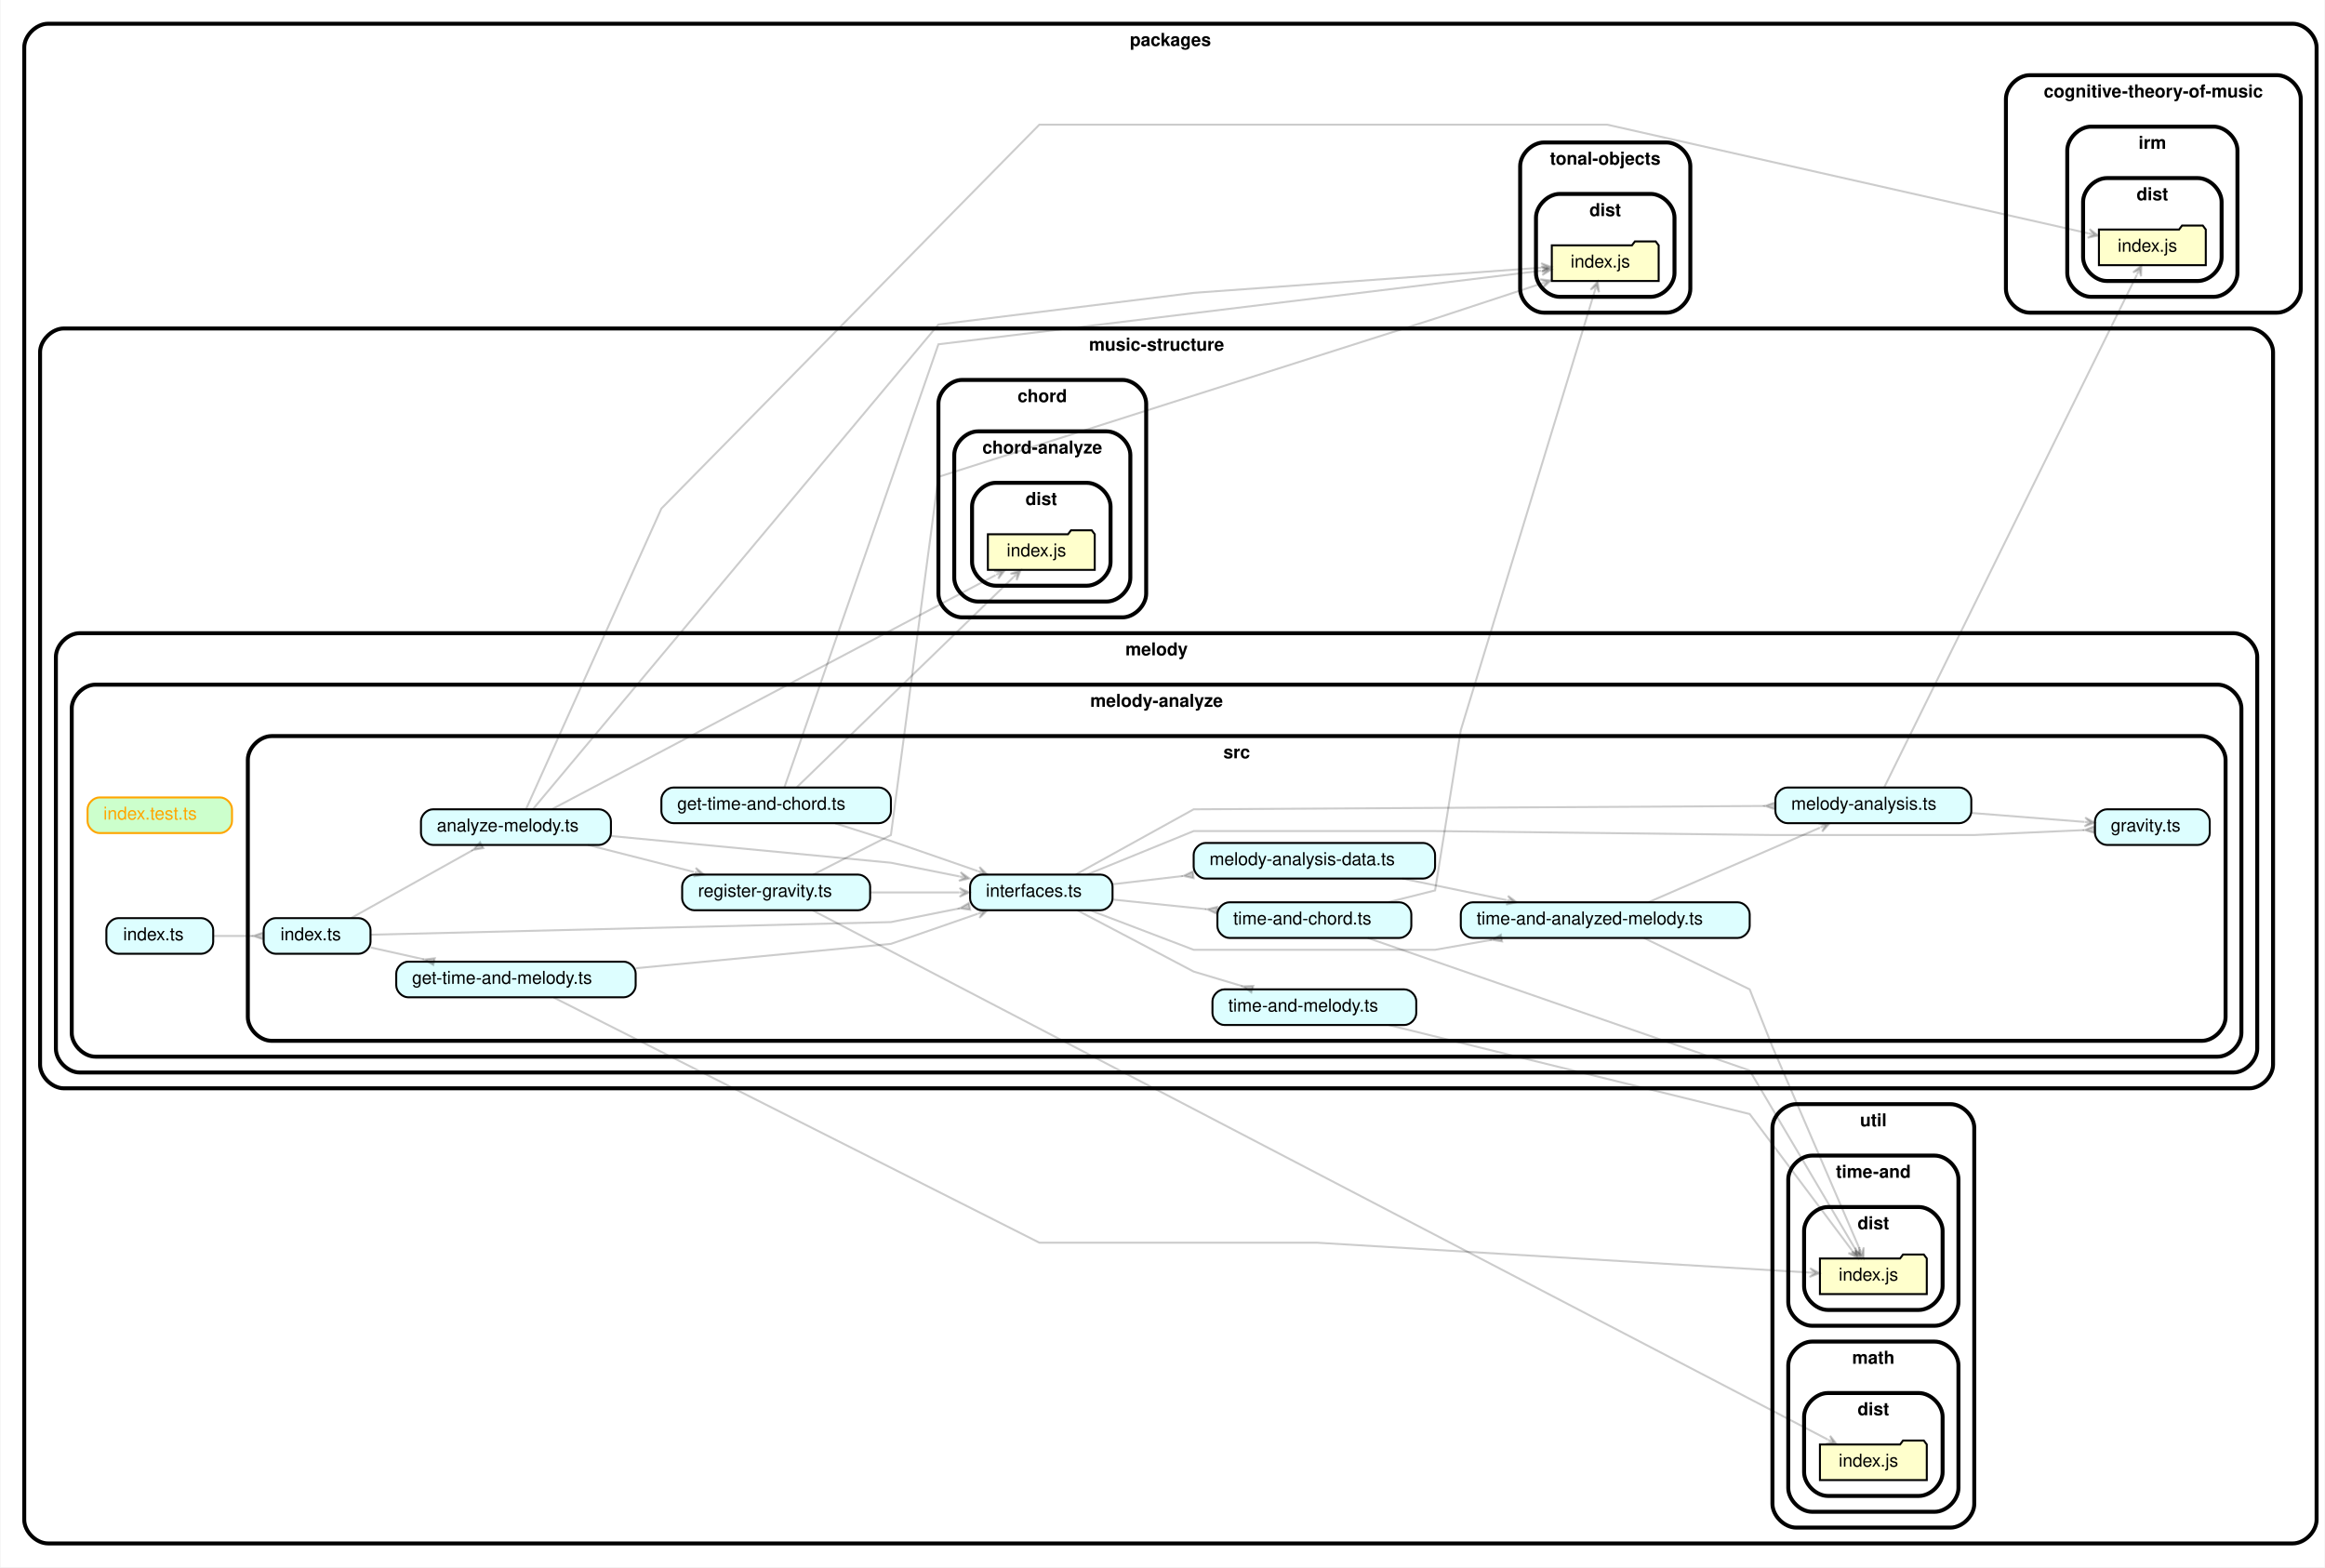
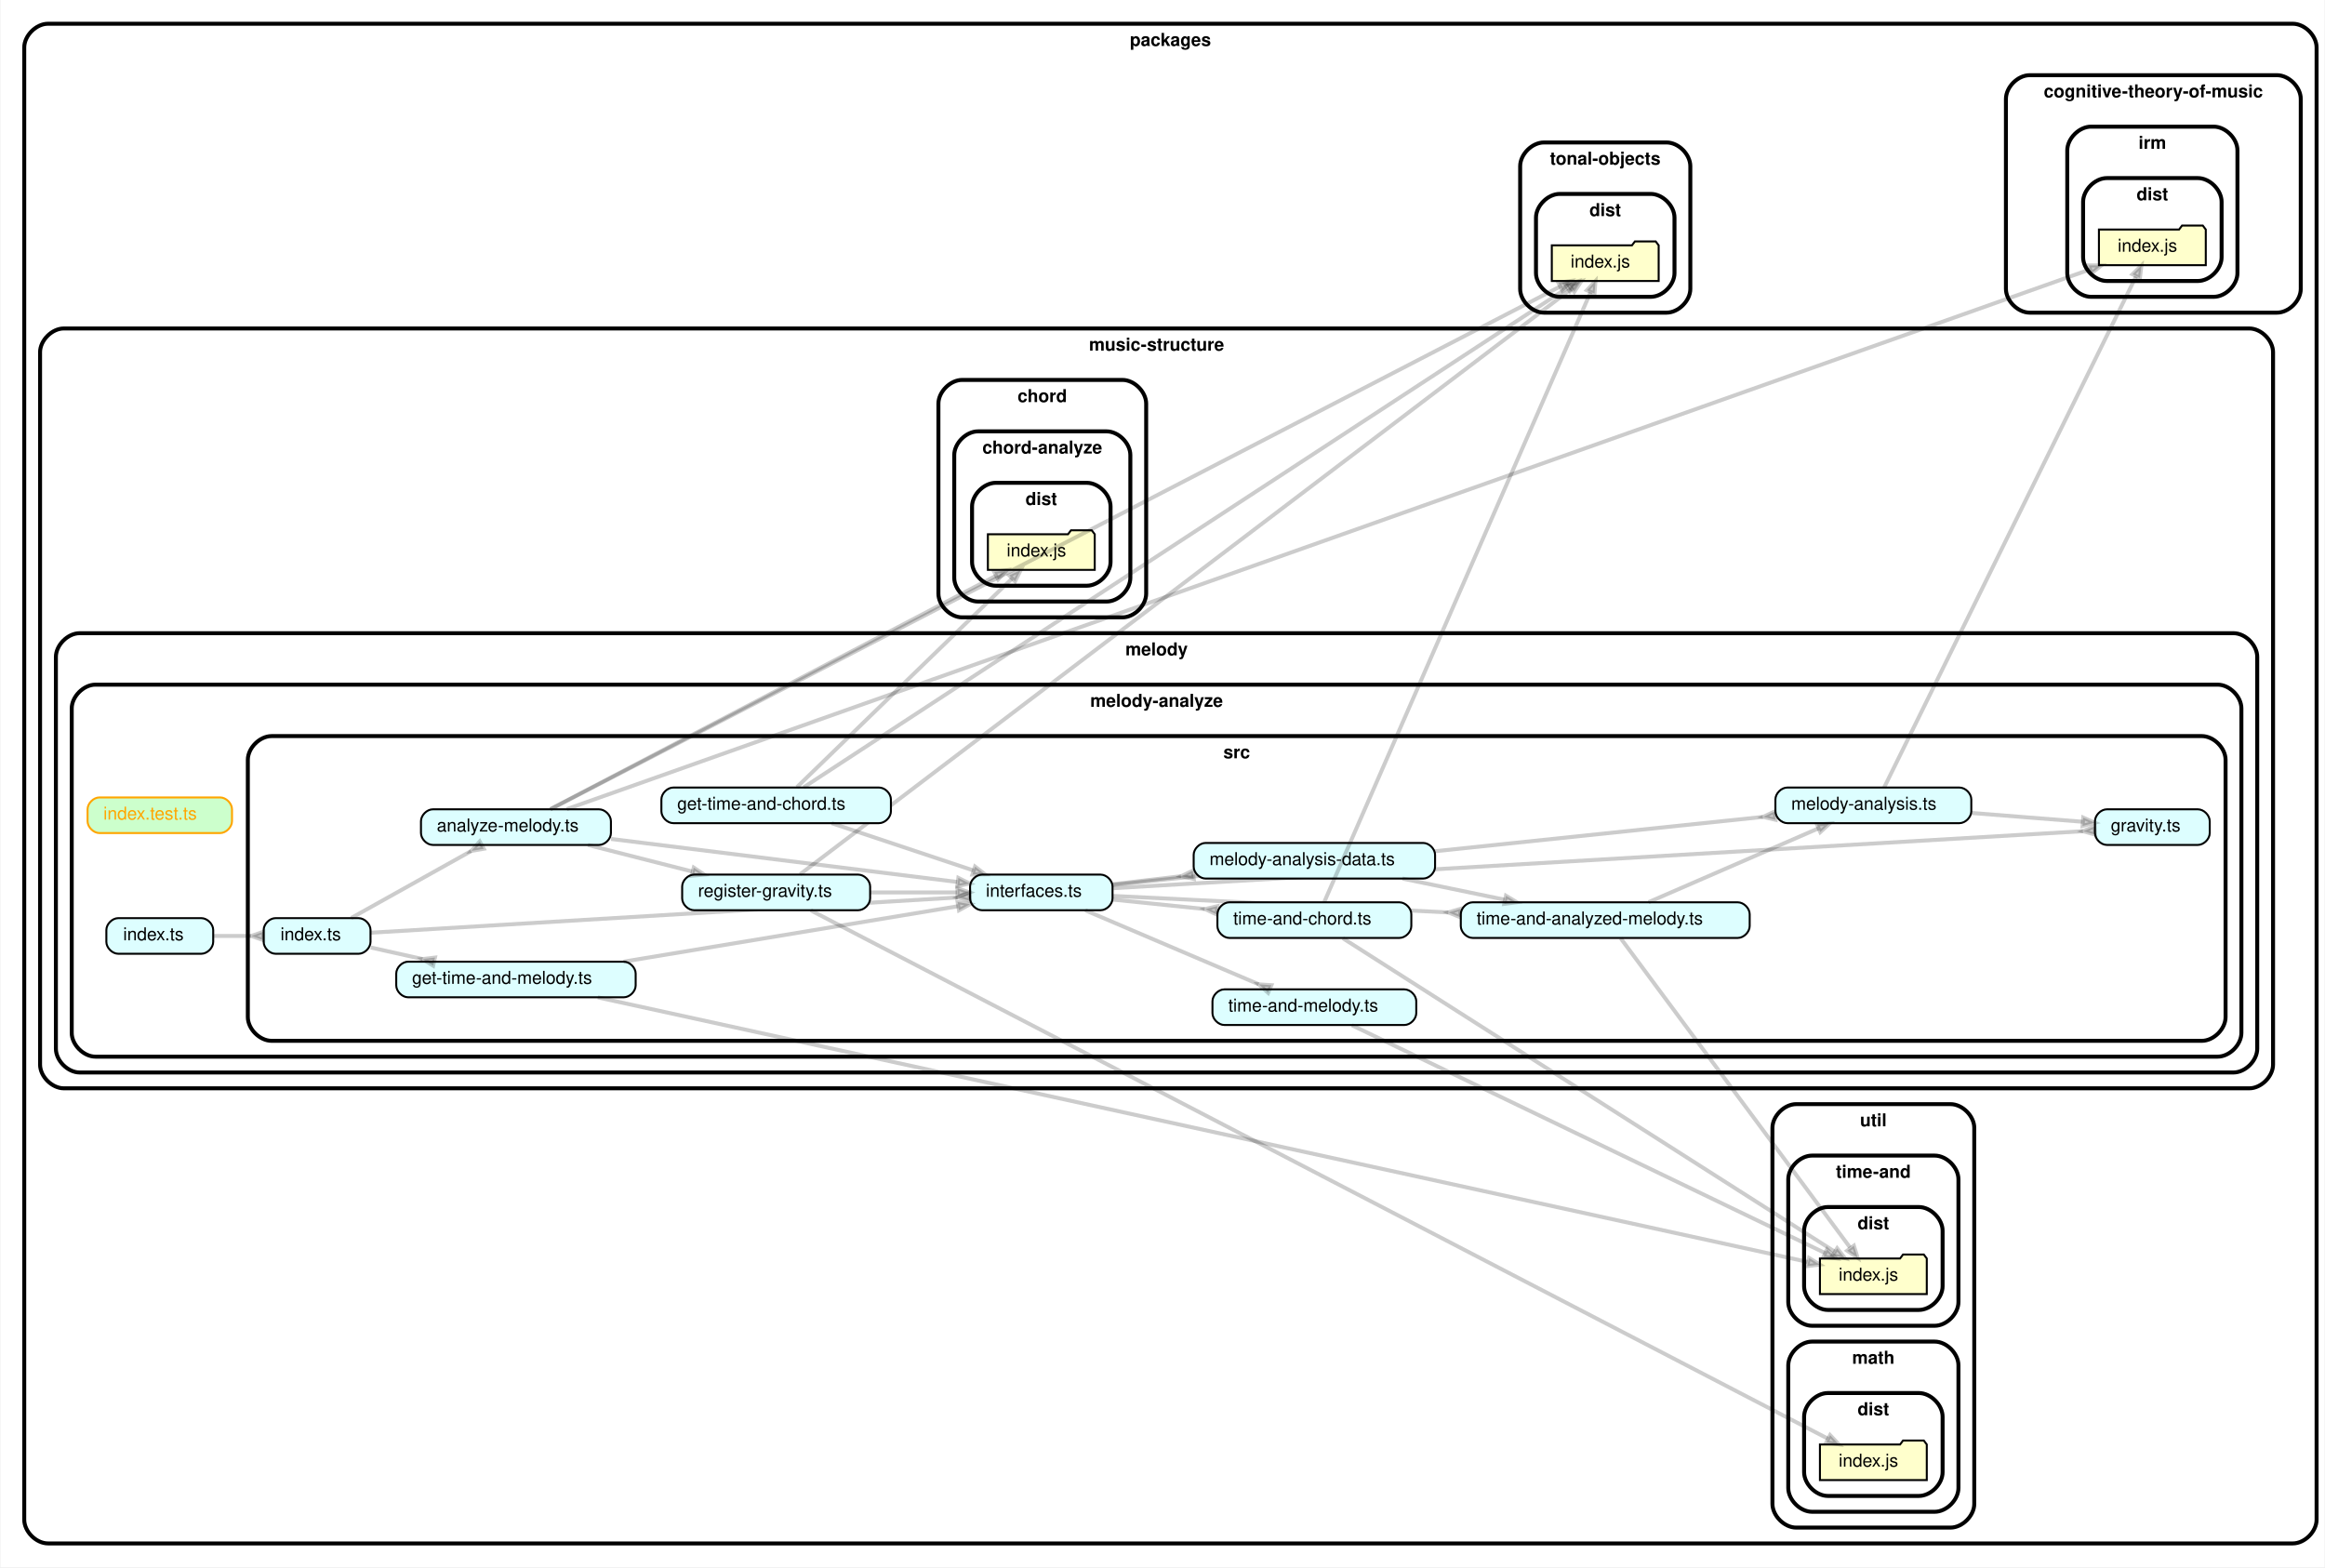
<svg xmlns="http://www.w3.org/2000/svg" xmlns:xlink="http://www.w3.org/1999/xlink" width="1175pt" height="792pt" viewBox="0.00 0.00 1174.50 792.00">
  <g id="graph0" class="graph" transform="scale(1 1) rotate(0) translate(4 788)">
    <polygon fill="white" stroke="transparent" points="-4,4 -4,-788 1170.5,-788 1170.5,4 -4,4" />
    <g id="clust1" class="cluster">
      <path fill="#ffffff" stroke="black" stroke-width="2" d="M20,-8C20,-8 1154.5,-8 1154.5,-8 1160.5,-8 1166.5,-14 1166.5,-20 1166.5,-20 1166.5,-764 1166.5,-764 1166.5,-770 1160.5,-776 1154.5,-776 1154.5,-776 20,-776 20,-776 14,-776 8,-770 8,-764 8,-764 8,-20 8,-20 8,-14 14,-8 20,-8" />
      <text text-anchor="middle" x="587.25" y="-764.8" font-family="Helvetica,sans-Serif" font-weight="bold" font-size="9.00">packages</text>
    </g>
    <g id="clust2" class="cluster">
      <path fill="#ffffff" stroke="black" stroke-width="2" d="M1021.5,-630C1021.5,-630 1146.5,-630 1146.5,-630 1152.5,-630 1158.5,-636 1158.5,-642 1158.5,-642 1158.5,-738 1158.5,-738 1158.5,-744 1152.5,-750 1146.5,-750 1146.5,-750 1021.5,-750 1021.5,-750 1015.5,-750 1009.5,-744 1009.5,-738 1009.5,-738 1009.5,-642 1009.5,-642 1009.5,-636 1015.5,-630 1021.5,-630" />
      <text text-anchor="middle" x="1084" y="-738.8" font-family="Helvetica,sans-Serif" font-weight="bold" font-size="9.00">cognitive-theory-of-music</text>
    </g>
    <g id="clust3" class="cluster">
      <path fill="#ffffff" stroke="black" stroke-width="2" d="M1052.5,-638C1052.5,-638 1114.5,-638 1114.5,-638 1120.5,-638 1126.5,-644 1126.5,-650 1126.5,-650 1126.5,-712 1126.5,-712 1126.5,-718 1120.5,-724 1114.5,-724 1114.5,-724 1052.5,-724 1052.5,-724 1046.5,-724 1040.5,-718 1040.5,-712 1040.5,-712 1040.5,-650 1040.5,-650 1040.5,-644 1046.5,-638 1052.5,-638" />
      <text text-anchor="middle" x="1083.5" y="-712.8" font-family="Helvetica,sans-Serif" font-weight="bold" font-size="9.00">irm</text>
    </g>
    <g id="clust4" class="cluster">
      <path fill="#ffffff" stroke="black" stroke-width="2" d="M1060.5,-646C1060.5,-646 1106.5,-646 1106.5,-646 1112.5,-646 1118.5,-652 1118.5,-658 1118.5,-658 1118.5,-686 1118.5,-686 1118.5,-692 1112.5,-698 1106.5,-698 1106.5,-698 1060.5,-698 1060.5,-698 1054.5,-698 1048.5,-692 1048.5,-686 1048.5,-686 1048.5,-658 1048.5,-658 1048.5,-652 1054.5,-646 1060.5,-646" />
      <text text-anchor="middle" x="1083.5" y="-686.8" font-family="Helvetica,sans-Serif" font-weight="bold" font-size="9.00">dist</text>
    </g>
    <g id="clust5" class="cluster">
      <path fill="#ffffff" stroke="black" stroke-width="2" d="M28,-238C28,-238 1132.5,-238 1132.5,-238 1138.5,-238 1144.5,-244 1144.5,-250 1144.5,-250 1144.5,-610 1144.5,-610 1144.5,-616 1138.5,-622 1132.5,-622 1132.5,-622 28,-622 28,-622 22,-622 16,-616 16,-610 16,-610 16,-250 16,-250 16,-244 22,-238 28,-238" />
      <text text-anchor="middle" x="580.25" y="-610.8" font-family="Helvetica,sans-Serif" font-weight="bold" font-size="9.00">music-structure</text>
    </g>
    <g id="clust6" class="cluster">
      <path fill="#ffffff" stroke="black" stroke-width="2" d="M482,-476C482,-476 563,-476 563,-476 569,-476 575,-482 575,-488 575,-488 575,-584 575,-584 575,-590 569,-596 563,-596 563,-596 482,-596 482,-596 476,-596 470,-590 470,-584 470,-584 470,-488 470,-488 470,-482 476,-476 482,-476" />
      <text text-anchor="middle" x="522.5" y="-584.8" font-family="Helvetica,sans-Serif" font-weight="bold" font-size="9.00">chord</text>
    </g>
    <g id="clust7" class="cluster">
      <path fill="#ffffff" stroke="black" stroke-width="2" d="M490,-484C490,-484 555,-484 555,-484 561,-484 567,-490 567,-496 567,-496 567,-558 567,-558 567,-564 561,-570 555,-570 555,-570 490,-570 490,-570 484,-570 478,-564 478,-558 478,-558 478,-496 478,-496 478,-490 484,-484 490,-484" />
      <text text-anchor="middle" x="522.5" y="-558.8" font-family="Helvetica,sans-Serif" font-weight="bold" font-size="9.00">chord-analyze</text>
    </g>
    <g id="clust8" class="cluster">
      <path fill="#ffffff" stroke="black" stroke-width="2" d="M499,-492C499,-492 545,-492 545,-492 551,-492 557,-498 557,-504 557,-504 557,-532 557,-532 557,-538 551,-544 545,-544 545,-544 499,-544 499,-544 493,-544 487,-538 487,-532 487,-532 487,-504 487,-504 487,-498 493,-492 499,-492" />
      <text text-anchor="middle" x="522" y="-532.8" font-family="Helvetica,sans-Serif" font-weight="bold" font-size="9.00">dist</text>
    </g>
    <g id="clust9" class="cluster">
      <path fill="#ffffff" stroke="black" stroke-width="2" d="M36,-246C36,-246 1124.5,-246 1124.5,-246 1130.5,-246 1136.5,-252 1136.5,-258 1136.5,-258 1136.5,-456 1136.5,-456 1136.5,-462 1130.5,-468 1124.5,-468 1124.5,-468 36,-468 36,-468 30,-468 24,-462 24,-456 24,-456 24,-258 24,-258 24,-252 30,-246 36,-246" />
      <text text-anchor="middle" x="580.25" y="-456.8" font-family="Helvetica,sans-Serif" font-weight="bold" font-size="9.00">melody</text>
    </g>
    <g id="clust10" class="cluster">
      <path fill="#ffffff" stroke="black" stroke-width="2" d="M44,-254C44,-254 1116.5,-254 1116.5,-254 1122.5,-254 1128.5,-260 1128.5,-266 1128.5,-266 1128.5,-430 1128.5,-430 1128.5,-436 1122.5,-442 1116.5,-442 1116.5,-442 44,-442 44,-442 38,-442 32,-436 32,-430 32,-430 32,-266 32,-266 32,-260 38,-254 44,-254" />
      <text text-anchor="middle" x="580.25" y="-430.8" font-family="Helvetica,sans-Serif" font-weight="bold" font-size="9.00">melody-analyze</text>
    </g>
    <g id="clust11" class="cluster">
      <path fill="#ffffff" stroke="black" stroke-width="2" d="M133,-262C133,-262 1108.5,-262 1108.5,-262 1114.5,-262 1120.5,-268 1120.5,-274 1120.5,-274 1120.5,-404 1120.5,-404 1120.5,-410 1114.5,-416 1108.5,-416 1108.5,-416 133,-416 133,-416 127,-416 121,-410 121,-404 121,-404 121,-274 121,-274 121,-268 127,-262 133,-262" />
      <text text-anchor="middle" x="620.75" y="-404.8" font-family="Helvetica,sans-Serif" font-weight="bold" font-size="9.00">src</text>
    </g>
    <g id="clust12" class="cluster">
      <path fill="#ffffff" stroke="black" stroke-width="2" d="M776,-630C776,-630 838,-630 838,-630 844,-630 850,-636 850,-642 850,-642 850,-704 850,-704 850,-710 844,-716 838,-716 838,-716 776,-716 776,-716 770,-716 764,-710 764,-704 764,-704 764,-642 764,-642 764,-636 770,-630 776,-630" />
      <text text-anchor="middle" x="807" y="-704.8" font-family="Helvetica,sans-Serif" font-weight="bold" font-size="9.00">tonal-objects</text>
    </g>
    <g id="clust13" class="cluster">
      <path fill="#ffffff" stroke="black" stroke-width="2" d="M784,-638C784,-638 830,-638 830,-638 836,-638 842,-644 842,-650 842,-650 842,-678 842,-678 842,-684 836,-690 830,-690 830,-690 784,-690 784,-690 778,-690 772,-684 772,-678 772,-678 772,-650 772,-650 772,-644 778,-638 784,-638" />
      <text text-anchor="middle" x="807" y="-678.8" font-family="Helvetica,sans-Serif" font-weight="bold" font-size="9.00">dist</text>
    </g>
    <g id="clust14" class="cluster">
      <path fill="#ffffff" stroke="black" stroke-width="2" d="M903.5,-16C903.5,-16 981.5,-16 981.5,-16 987.5,-16 993.5,-22 993.5,-28 993.5,-28 993.5,-218 993.5,-218 993.5,-224 987.5,-230 981.5,-230 981.5,-230 903.5,-230 903.5,-230 897.5,-230 891.5,-224 891.5,-218 891.5,-218 891.5,-28 891.5,-28 891.5,-22 897.5,-16 903.5,-16" />
      <text text-anchor="middle" x="942.5" y="-218.8" font-family="Helvetica,sans-Serif" font-weight="bold" font-size="9.00">util</text>
    </g>
    <g id="clust15" class="cluster">
      <path fill="#ffffff" stroke="black" stroke-width="2" d="M911.5,-24C911.5,-24 973.5,-24 973.5,-24 979.5,-24 985.5,-30 985.5,-36 985.5,-36 985.5,-98 985.5,-98 985.5,-104 979.5,-110 973.5,-110 973.5,-110 911.5,-110 911.5,-110 905.5,-110 899.5,-104 899.5,-98 899.5,-98 899.5,-36 899.5,-36 899.5,-30 905.5,-24 911.5,-24" />
      <text text-anchor="middle" x="942.5" y="-98.8" font-family="Helvetica,sans-Serif" font-weight="bold" font-size="9.00">math</text>
    </g>
    <g id="clust16" class="cluster">
      <path fill="#ffffff" stroke="black" stroke-width="2" d="M919.5,-32C919.5,-32 965.5,-32 965.5,-32 971.5,-32 977.5,-38 977.5,-44 977.5,-44 977.5,-72 977.5,-72 977.5,-78 971.5,-84 965.5,-84 965.5,-84 919.5,-84 919.5,-84 913.5,-84 907.5,-78 907.5,-72 907.5,-72 907.5,-44 907.5,-44 907.5,-38 913.5,-32 919.5,-32" />
      <text text-anchor="middle" x="942.5" y="-72.8" font-family="Helvetica,sans-Serif" font-weight="bold" font-size="9.00">dist</text>
    </g>
    <g id="clust17" class="cluster">
      <path fill="#ffffff" stroke="black" stroke-width="2" d="M911.5,-118C911.5,-118 973.5,-118 973.5,-118 979.5,-118 985.5,-124 985.5,-130 985.5,-130 985.5,-192 985.5,-192 985.5,-198 979.5,-204 973.5,-204 973.5,-204 911.5,-204 911.5,-204 905.5,-204 899.5,-198 899.5,-192 899.5,-192 899.5,-130 899.5,-130 899.5,-124 905.5,-118 911.5,-118" />
      <text text-anchor="middle" x="942.5" y="-192.8" font-family="Helvetica,sans-Serif" font-weight="bold" font-size="9.00">time-and</text>
    </g>
    <g id="clust18" class="cluster">
      <path fill="#ffffff" stroke="black" stroke-width="2" d="M919.5,-126C919.5,-126 965.5,-126 965.5,-126 971.5,-126 977.5,-132 977.5,-138 977.5,-138 977.5,-166 977.5,-166 977.5,-172 971.5,-178 965.5,-178 965.5,-178 919.5,-178 919.5,-178 913.5,-178 907.5,-172 907.5,-166 907.5,-166 907.5,-138 907.5,-138 907.5,-132 913.5,-126 919.5,-126" />
      <text text-anchor="middle" x="942.5" y="-166.8" font-family="Helvetica,sans-Serif" font-weight="bold" font-size="9.00">dist</text>
    </g>
    <g id="node1" class="node">
      <g id="a_node1">
        <a xlink:href="packages/cognitive-theory-of-music/irm/dist/index.js" xlink:title="index.js">
          <polygon fill="#ffffcc" stroke="black" points="1110.5,-672 1109,-674 1098.5,-674 1097,-672 1056.5,-672 1056.5,-654 1110.5,-654 1110.5,-672" />
          <text text-anchor="start" x="1066" y="-660.8" font-family="Helvetica,sans-Serif" font-size="9.00">index.js</text>
        </a>
      </g>
    </g>
    <g id="node2" class="node">
      <g id="a_node2">
        <a xlink:href="packages/music-structure/chord/chord-analyze/dist/index.js" xlink:title="index.js">
          <polygon fill="#ffffcc" stroke="black" points="549,-518 547.5,-520 537,-520 535.5,-518 495,-518 495,-500 549,-500 549,-518" />
          <text text-anchor="start" x="504.5" y="-506.8" font-family="Helvetica,sans-Serif" font-size="9.00">index.js</text>
        </a>
      </g>
    </g>
    <g id="node3" class="node">
      <g id="a_node3">
        <a xlink:href="packages/music-structure/melody/melody-analyze/index.test.ts" xlink:title="no-orphans">
          <path fill="#ccffcc" stroke="orange" d="M107,-385C107,-385 46,-385 46,-385 43,-385 40,-382 40,-379 40,-379 40,-373 40,-373 40,-370 43,-367 46,-367 46,-367 107,-367 107,-367 110,-367 113,-370 113,-373 113,-373 113,-379 113,-379 113,-382 110,-385 107,-385" />
          <text text-anchor="start" x="48" y="-373.8" font-family="Helvetica,sans-Serif" font-size="9.00" fill="orange">index.test.ts</text>
        </a>
      </g>
    </g>
    <g id="node4" class="node">
      <g id="a_node4">
        <a xlink:href="packages/music-structure/melody/melody-analyze/index.ts" xlink:title="index.ts">
          <path fill="#ddfeff" stroke="black" d="M97.5,-324C97.5,-324 55.5,-324 55.5,-324 52.5,-324 49.5,-321 49.5,-318 49.5,-318 49.5,-312 49.5,-312 49.5,-309 52.5,-306 55.5,-306 55.5,-306 97.5,-306 97.5,-306 100.5,-306 103.5,-309 103.5,-312 103.5,-312 103.5,-318 103.5,-318 103.5,-321 100.5,-324 97.5,-324" />
          <text text-anchor="start" x="58" y="-312.8" font-family="Helvetica,sans-Serif" font-size="9.00">index.ts</text>
        </a>
      </g>
    </g>
    <g id="node5" class="node">
      <g id="a_node5">
        <a xlink:href="packages/music-structure/melody/melody-analyze/src/index.ts" xlink:title="index.ts">
          <path fill="#ddfeff" stroke="black" d="M177,-324C177,-324 135,-324 135,-324 132,-324 129,-321 129,-318 129,-318 129,-312 129,-312 129,-309 132,-306 135,-306 135,-306 177,-306 177,-306 180,-306 183,-309 183,-312 183,-312 183,-318 183,-318 183,-321 180,-324 177,-324" />
          <text text-anchor="start" x="137.5" y="-312.8" font-family="Helvetica,sans-Serif" font-size="9.00">index.ts</text>
        </a>
      </g>
    </g>
    <g id="edge1" class="edge">
-       <path fill="none" stroke="#000000" stroke-opacity="0.2" d="M103.74,-315C110.18,-315 117.13,-315 123.78,-315" />
-       <polygon fill="#000000" fill-opacity="0.2" stroke="#000000" stroke-opacity="0.2" points="128.79,-316.75 123.79,-315 128.79,-313.25 128.79,-316.75" />
+       <path fill="none" stroke="#000000" stroke-width="2" stroke-opacity="0.2" d="M103.74,-315C109.8,-315 116.32,-315 122.6,-315" />
+       <polygon fill="#000000" fill-opacity="0.2" stroke="#000000" stroke-width="2" stroke-opacity="0.2" points="128.79,-317.1 122.79,-315 128.79,-312.9 128.79,-317.1" />
    </g>
    <g id="node6" class="node">
      <g id="a_node6">
        <a xlink:href="packages/music-structure/melody/melody-analyze/src/analyze-melody.ts" xlink:title="analyze-melody.ts">
          <path fill="#ddfeff" stroke="black" d="M298.5,-379C298.5,-379 214.5,-379 214.5,-379 211.5,-379 208.5,-376 208.5,-373 208.5,-373 208.5,-367 208.5,-367 208.5,-364 211.5,-361 214.5,-361 214.5,-361 298.5,-361 298.5,-361 301.5,-361 304.5,-364 304.5,-367 304.5,-367 304.5,-373 304.5,-373 304.5,-376 301.5,-379 298.5,-379" />
          <text text-anchor="start" x="216.5" y="-367.8" font-family="Helvetica,sans-Serif" font-size="9.00">analyze-melody.ts</text>
        </a>
      </g>
    </g>
    <g id="edge12" class="edge">
-       <path fill="none" stroke="#000000" stroke-opacity="0.2" d="M173.27,-324.08C190.09,-333.48 216.42,-348.18 234.74,-358.41" />
-       <polygon fill="#000000" fill-opacity="0.2" stroke="#000000" stroke-opacity="0.2" points="238.36,-362.43 234.85,-358.47 240.06,-359.38 238.36,-362.43" />
+       <path fill="none" stroke="#000000" stroke-width="2" stroke-opacity="0.2" d="M173.27,-324.08C189.8,-333.32 215.53,-347.68 233.8,-357.88" />
+       <polygon fill="#000000" fill-opacity="0.2" stroke="#000000" stroke-width="2" stroke-opacity="0.2" points="238.19,-362.74 233.97,-357.98 240.23,-359.07 238.19,-362.74" />
    </g>
    <g id="node7" class="node">
      <g id="a_node7">
        <a xlink:href="packages/music-structure/melody/melody-analyze/src/interfaces.ts" xlink:title="interfaces.ts">
          <path fill="#ddfeff" stroke="black" d="M552,-346C552,-346 492,-346 492,-346 489,-346 486,-343 486,-340 486,-340 486,-334 486,-334 486,-331 489,-328 492,-328 492,-328 552,-328 552,-328 555,-328 558,-331 558,-334 558,-334 558,-340 558,-340 558,-343 555,-346 552,-346" />
          <text text-anchor="start" x="494" y="-334.8" font-family="Helvetica,sans-Serif" font-size="9.00">interfaces.ts</text>
        </a>
      </g>
    </g>
    <g id="edge14" class="edge">
-       <path fill="none" stroke="#000000" stroke-opacity="0.2" d="M183.16,-315.63C254.3,-317.36 446,-322 446,-322 446,-322 462.91,-325.38 480.68,-328.94" />
-       <polygon fill="#000000" fill-opacity="0.2" stroke="#000000" stroke-opacity="0.2" points="485.35,-331.66 480.79,-328.96 486.04,-328.22 485.35,-331.66" />
+       <path fill="none" stroke="#000000" stroke-width="2" stroke-opacity="0.2" d="M183.21,-316.64C246.46,-320.44 403.74,-329.89 479.67,-334.46" />
+       <polygon fill="#000000" fill-opacity="0.2" stroke="#000000" stroke-width="2" stroke-opacity="0.2" points="485.75,-336.92 479.89,-334.47 486,-332.73 485.75,-336.92" />
    </g>
    <g id="node11" class="node">
      <g id="a_node11">
        <a xlink:href="packages/music-structure/melody/melody-analyze/src/get-time-and-melody.ts" xlink:title="get-time-and-melody.ts">
          <path fill="#ddfeff" stroke="black" d="M311,-302C311,-302 202,-302 202,-302 199,-302 196,-299 196,-296 196,-296 196,-290 196,-290 196,-287 199,-284 202,-284 202,-284 311,-284 311,-284 314,-284 317,-287 317,-290 317,-290 317,-296 317,-296 317,-299 314,-302 311,-302" />
          <text text-anchor="start" x="204" y="-290.8" font-family="Helvetica,sans-Serif" font-size="9.00">get-time-and-melody.ts</text>
        </a>
      </g>
    </g>
    <g id="edge13" class="edge">
-       <path fill="none" stroke="#000000" stroke-opacity="0.2" d="M183.14,-309.16C191.41,-307.31 200.81,-305.22 210.02,-303.16" />
-       <polygon fill="#000000" fill-opacity="0.2" stroke="#000000" stroke-opacity="0.2" points="215.5,-303.73 210.24,-303.11 214.74,-300.31 215.5,-303.73" />
+       <path fill="none" stroke="#000000" stroke-width="2" stroke-opacity="0.2" d="M183.14,-309.16C191.18,-307.37 200.28,-305.33 209.26,-303.33" />
+       <polygon fill="#000000" fill-opacity="0.2" stroke="#000000" stroke-width="2" stroke-opacity="0.2" points="215.58,-304.07 209.26,-303.33 214.66,-299.97 215.58,-304.07" />
    </g>
    <g id="edge5" class="edge">
-       <path fill="none" stroke="#000000" stroke-opacity="0.2" d="M261.61,-379.12C276.94,-413.18 330,-531 330,-531 330,-531 521,-725 521,-725 521,-725 521,-725 808,-725 808,-725 979.16,-686.34 1051.17,-670.08" />
-       <polygon fill="#000000" fill-opacity="0.2" stroke="#000000" stroke-opacity="0.2" points="1056.18,-668.94 1051.8,-672.24 1053.74,-669.5 1051.3,-670.05 1051.3,-670.05 1051.3,-670.05 1053.74,-669.5 1050.81,-667.85 1056.18,-668.94 1056.18,-668.94" />
+       <path fill="none" stroke="#000000" stroke-width="2" stroke-opacity="0.2" d="M282.16,-379.09C403.45,-422.06 918.98,-604.71 1052.06,-651.86" />
+       <polygon fill="#000000" fill-opacity="0.2" stroke="#000000" stroke-width="2" stroke-opacity="0.2" points="1051.38,-653.85 1057.73,-653.87 1052.78,-649.89 1051.38,-653.85" />
    </g>
    <g id="edge4" class="edge">
-       <path fill="none" stroke="#000000" stroke-opacity="0.2" d="M274.79,-379.12C321.04,-403.52 447.58,-470.27 498.92,-497.35" />
-       <polygon fill="#000000" fill-opacity="0.2" stroke="#000000" stroke-opacity="0.2" points="503.65,-499.85 498.18,-499.5 501.44,-498.68 499.22,-497.51 499.22,-497.51 499.22,-497.51 501.44,-498.68 500.27,-495.52 503.65,-499.85 503.65,-499.85" />
+       <path fill="none" stroke="#000000" stroke-width="2" stroke-opacity="0.2" d="M273.92,-379.12C320.34,-403.42 447,-469.73 499.12,-497.02" />
+       <polygon fill="#000000" fill-opacity="0.2" stroke="#000000" stroke-width="2" stroke-opacity="0.2" points="498.23,-498.92 504.52,-499.85 500.17,-495.2 498.23,-498.92" />
    </g>
    <g id="edge2" class="edge">
-       <path fill="none" stroke="#000000" stroke-opacity="0.2" d="M304.58,-365.5C360.41,-360.17 446,-352 446,-352 446,-352 462.91,-348.62 480.68,-345.06" />
-       <polygon fill="#000000" fill-opacity="0.2" stroke="#000000" stroke-opacity="0.2" points="485.7,-344.06 481.23,-347.25 483.24,-344.55 480.79,-345.04 480.79,-345.04 480.79,-345.04 483.24,-344.55 480.35,-342.84 485.7,-344.06 485.7,-344.06" />
+       <path fill="none" stroke="#000000" stroke-width="2" stroke-opacity="0.2" d="M304.58,-364.02C354.49,-357.82 431.81,-348.21 479.54,-342.28" />
+       <polygon fill="#000000" fill-opacity="0.2" stroke="#000000" stroke-width="2" stroke-opacity="0.2" points="480.08,-344.33 485.78,-341.5 479.57,-340.16 480.08,-344.33" />
    </g>
    <g id="node8" class="node">
      <g id="a_node8">
        <a xlink:href="packages/music-structure/melody/melody-analyze/src/register-gravity.ts" xlink:title="register-gravity.ts">
          <path fill="#ddfeff" stroke="black" d="M429.5,-346C429.5,-346 346.5,-346 346.5,-346 343.5,-346 340.5,-343 340.5,-340 340.5,-340 340.5,-334 340.5,-334 340.5,-331 343.5,-328 346.5,-328 346.5,-328 429.5,-328 429.5,-328 432.5,-328 435.5,-331 435.5,-334 435.5,-334 435.5,-340 435.5,-340 435.5,-343 432.5,-346 429.5,-346" />
          <text text-anchor="start" x="348.5" y="-334.8" font-family="Helvetica,sans-Serif" font-size="9.00">register-gravity.ts</text>
        </a>
      </g>
    </g>
    <g id="edge3" class="edge">
-       <path fill="none" stroke="#000000" stroke-opacity="0.2" d="M292.89,-360.98C309.45,-356.76 329.26,-351.71 346.42,-347.34" />
-       <polygon fill="#000000" fill-opacity="0.2" stroke="#000000" stroke-opacity="0.2" points="351.66,-346.01 347.37,-349.42 349.23,-346.62 346.81,-347.24 346.81,-347.24 346.81,-347.24 349.23,-346.62 346.26,-345.06 351.66,-346.01 351.66,-346.01" />
+       <path fill="none" stroke="#000000" stroke-width="2" stroke-opacity="0.2" d="M292.89,-360.98C309.16,-356.84 328.57,-351.89 345.53,-347.57" />
+       <polygon fill="#000000" fill-opacity="0.2" stroke="#000000" stroke-width="2" stroke-opacity="0.2" points="346.36,-349.52 351.66,-346.01 345.32,-345.45 346.36,-349.52" />
    </g>
    <g id="node9" class="node">
      <g id="a_node9">
        <a xlink:href="packages/tonal-objects/dist/index.js" xlink:title="index.js">
          <polygon fill="#ffffcc" stroke="black" points="834,-664 832.5,-666 822,-666 820.5,-664 780,-664 780,-646 834,-646 834,-664" />
          <text text-anchor="start" x="789.5" y="-652.8" font-family="Helvetica,sans-Serif" font-size="9.00">index.js</text>
        </a>
      </g>
    </g>
    <g id="edge6" class="edge">
-       <path fill="none" stroke="#000000" stroke-opacity="0.2" d="M265.06,-379.04C302.92,-424.29 470,-624 470,-624 470,-624 599,-640 599,-640 599,-640 716.86,-648.54 774.71,-652.73" />
-       <polygon fill="#000000" fill-opacity="0.2" stroke="#000000" stroke-opacity="0.2" points="779.78,-653.1 774.63,-654.98 777.29,-652.92 774.8,-652.74 774.8,-652.74 774.8,-652.74 777.29,-652.92 774.96,-650.49 779.78,-653.1 779.78,-653.1" />
+       <path fill="none" stroke="#000000" stroke-width="2" stroke-opacity="0.2" d="M273.88,-379C354.62,-420.8 692.9,-595.93 784.21,-643.2" />
+       <polygon fill="#000000" fill-opacity="0.2" stroke="#000000" stroke-width="2" stroke-opacity="0.2" points="783.32,-645.1 789.61,-646 785.25,-641.37 783.32,-645.1" />
    </g>
    <g id="node13" class="node">
      <g id="a_node13">
        <a xlink:href="packages/music-structure/melody/melody-analyze/src/gravity.ts" xlink:title="gravity.ts">
          <path fill="#ddfeff" stroke="black" d="M1106.5,-379C1106.5,-379 1060.5,-379 1060.5,-379 1057.5,-379 1054.5,-376 1054.5,-373 1054.5,-373 1054.5,-367 1054.5,-367 1054.5,-364 1057.5,-361 1060.5,-361 1060.5,-361 1106.5,-361 1106.5,-361 1109.5,-361 1112.5,-364 1112.5,-367 1112.5,-367 1112.5,-373 1112.5,-373 1112.5,-376 1109.5,-379 1106.5,-379" />
          <text text-anchor="start" x="1062.5" y="-367.8" font-family="Helvetica,sans-Serif" font-size="9.00">gravity.ts</text>
        </a>
      </g>
    </g>
    <g id="edge15" class="edge">
-       <path fill="none" stroke="#000000" stroke-opacity="0.2" d="M545.39,-346.13C567.81,-355.28 599,-368 599,-368 599,-368 721,-368 721,-368 721,-368 891.5,-366 891.5,-366 891.5,-366 993.5,-366 993.5,-366 993.5,-366 1023.8,-367.36 1049.04,-368.5" />
-       <polygon fill="#000000" fill-opacity="0.2" stroke="#000000" stroke-opacity="0.2" points="1054.26,-370.48 1049.34,-368.51 1054.42,-366.99 1054.26,-370.48" />
+       <path fill="none" stroke="#000000" stroke-width="2" stroke-opacity="0.2" d="M558.41,-339.14C660.41,-345.13 948.04,-362.04 1048.41,-367.94" />
+       <polygon fill="#000000" fill-opacity="0.2" stroke="#000000" stroke-width="2" stroke-opacity="0.2" points="1054.34,-370.39 1048.48,-367.94 1054.59,-366.2 1054.34,-370.39" />
    </g>
    <g id="node14" class="node">
      <g id="a_node14">
        <a xlink:href="packages/music-structure/melody/melody-analyze/src/melody-analysis.ts" xlink:title="melody-analysis.ts">
          <path fill="#ddfeff" stroke="black" d="M986,-390C986,-390 899,-390 899,-390 896,-390 893,-387 893,-384 893,-384 893,-378 893,-378 893,-375 896,-372 899,-372 899,-372 986,-372 986,-372 989,-372 992,-375 992,-378 992,-378 992,-384 992,-384 992,-387 989,-390 986,-390" />
          <text text-anchor="start" x="901" y="-378.8" font-family="Helvetica,sans-Serif" font-size="9.00">melody-analysis.ts</text>
        </a>
      </g>
    </g>
    <g id="edge16" class="edge">
-       <path fill="none" stroke="#000000" stroke-opacity="0.2" d="M539.49,-346.11C561.84,-358.47 599,-379 599,-379 599,-379 791.29,-380.12 887.71,-380.69" />
-       <polygon fill="#000000" fill-opacity="0.2" stroke="#000000" stroke-opacity="0.2" points="892.78,-382.47 887.79,-380.69 892.8,-378.97 892.78,-382.47" />
+       <path fill="none" stroke="#000000" stroke-width="2" stroke-opacity="0.2" d="M558.22,-340.79C631.75,-348.48 799.01,-365.99 886.62,-375.15" />
+       <polygon fill="#000000" fill-opacity="0.2" stroke="#000000" stroke-width="2" stroke-opacity="0.2" points="892.57,-377.89 886.82,-375.17 893,-373.71 892.57,-377.89" />
    </g>
    <g id="node15" class="node">
      <g id="a_node15">
        <a xlink:href="packages/music-structure/melody/melody-analyze/src/melody-analysis-data.ts" xlink:title="melody-analysis-data.ts">
          <path fill="#ddfeff" stroke="black" d="M715,-362C715,-362 605,-362 605,-362 602,-362 599,-359 599,-356 599,-356 599,-350 599,-350 599,-347 602,-344 605,-344 605,-344 715,-344 715,-344 718,-344 721,-347 721,-350 721,-350 721,-356 721,-356 721,-359 718,-362 715,-362" />
          <text text-anchor="start" x="607" y="-350.8" font-family="Helvetica,sans-Serif" font-size="9.00">melody-analysis-data.ts</text>
        </a>
      </g>
    </g>
    <g id="edge17" class="edge">
-       <path fill="none" stroke="#000000" stroke-opacity="0.2" d="M558.02,-341.12C568.9,-342.4 581.27,-343.86 593.53,-345.3" />
-       <polygon fill="#000000" fill-opacity="0.2" stroke="#000000" stroke-opacity="0.2" points="598.57,-347.65 593.8,-345.33 598.97,-344.18 598.57,-347.65" />
+       <path fill="none" stroke="#000000" stroke-width="2" stroke-opacity="0.2" d="M558.02,-341.12C568.61,-342.37 580.61,-343.78 592.54,-345.18" />
+       <polygon fill="#000000" fill-opacity="0.2" stroke="#000000" stroke-width="2" stroke-opacity="0.2" points="598.52,-348 592.81,-345.21 599.02,-343.83 598.52,-348" />
    </g>
    <g id="node16" class="node">
      <g id="a_node16">
        <a xlink:href="packages/music-structure/melody/melody-analyze/src/time-and-analyzed-melody.ts" xlink:title="time-and-analyzed-melody.ts">
          <path fill="#ddfeff" stroke="black" d="M874,-332C874,-332 740,-332 740,-332 737,-332 734,-329 734,-326 734,-326 734,-320 734,-320 734,-317 737,-314 740,-314 740,-314 874,-314 874,-314 877,-314 880,-317 880,-320 880,-320 880,-326 880,-326 880,-329 877,-332 874,-332" />
          <text text-anchor="start" x="742" y="-320.8" font-family="Helvetica,sans-Serif" font-size="9.00">time-and-analyzed-melody.ts</text>
        </a>
      </g>
    </g>
    <g id="edge18" class="edge">
-       <path fill="none" stroke="#000000" stroke-opacity="0.2" d="M546.63,-327.98C568.94,-319.47 599,-308 599,-308 599,-308 721,-308 721,-308 721,-308 733.89,-310.27 749.63,-313.05" />
-       <polygon fill="#000000" fill-opacity="0.2" stroke="#000000" stroke-opacity="0.2" points="754.29,-315.65 749.67,-313.06 754.9,-312.21 754.29,-315.65" />
+       <path fill="none" stroke="#000000" stroke-width="2" stroke-opacity="0.2" d="M558.1,-335.23C600.51,-333.14 672.15,-329.62 727.71,-326.89" />
+       <polygon fill="#000000" fill-opacity="0.2" stroke="#000000" stroke-width="2" stroke-opacity="0.2" points="733.82,-328.7 727.72,-326.89 733.61,-324.5 733.82,-328.7" />
    </g>
    <g id="node17" class="node">
      <g id="a_node17">
        <a xlink:href="packages/music-structure/melody/melody-analyze/src/time-and-chord.ts" xlink:title="time-and-chord.ts">
          <path fill="#ddfeff" stroke="black" d="M703,-332C703,-332 617,-332 617,-332 614,-332 611,-329 611,-326 611,-326 611,-320 611,-320 611,-317 614,-314 617,-314 617,-314 703,-314 703,-314 706,-314 709,-317 709,-320 709,-320 709,-326 709,-326 709,-329 706,-332 703,-332" />
          <text text-anchor="start" x="619" y="-320.8" font-family="Helvetica,sans-Serif" font-size="9.00">time-and-chord.ts</text>
        </a>
      </g>
    </g>
    <g id="edge19" class="edge">
-       <path fill="none" stroke="#000000" stroke-opacity="0.2" d="M558.02,-333.39C572.45,-331.91 589.49,-330.16 605.42,-328.52" />
-       <polygon fill="#000000" fill-opacity="0.2" stroke="#000000" stroke-opacity="0.2" points="610.95,-329.71 605.8,-328.48 610.59,-326.22 610.95,-329.71" />
+       <path fill="none" stroke="#000000" stroke-width="2" stroke-opacity="0.2" d="M558.02,-333.39C572.2,-331.94 588.89,-330.22 604.58,-328.6" />
+       <polygon fill="#000000" fill-opacity="0.2" stroke="#000000" stroke-width="2" stroke-opacity="0.2" points="610.99,-330.05 604.8,-328.58 610.56,-325.88 610.99,-330.05" />
    </g>
    <g id="node18" class="node">
      <g id="a_node18">
        <a xlink:href="packages/music-structure/melody/melody-analyze/src/time-and-melody.ts" xlink:title="time-and-melody.ts">
          <path fill="#ddfeff" stroke="black" d="M705.5,-288C705.5,-288 614.5,-288 614.5,-288 611.5,-288 608.5,-285 608.5,-282 608.5,-282 608.5,-276 608.5,-276 608.5,-273 611.5,-270 614.5,-270 614.5,-270 705.5,-270 705.5,-270 708.5,-270 711.5,-273 711.5,-276 711.5,-276 711.5,-282 711.5,-282 711.5,-285 708.5,-288 705.5,-288" />
          <text text-anchor="start" x="616.5" y="-276.8" font-family="Helvetica,sans-Serif" font-size="9.00">time-and-melody.ts</text>
        </a>
      </g>
    </g>
    <g id="edge20" class="edge">
-       <path fill="none" stroke="#000000" stroke-opacity="0.2" d="M540.25,-327.92C562.67,-316.12 599,-297 599,-297 599,-297 610.71,-293.49 623.79,-289.56" />
-       <polygon fill="#000000" fill-opacity="0.2" stroke="#000000" stroke-opacity="0.2" points="629.15,-289.78 623.86,-289.54 628.15,-286.43 629.15,-289.78" />
+       <path fill="none" stroke="#000000" stroke-width="2" stroke-opacity="0.2" d="M544.25,-327.94C567.86,-317.87 606.06,-301.58 631.83,-290.59" />
+       <polygon fill="#000000" fill-opacity="0.2" stroke="#000000" stroke-width="2" stroke-opacity="0.2" points="638.27,-290.12 631.93,-290.54 636.63,-286.26 638.27,-290.12" />
    </g>
    <g id="edge24" class="edge">
-       <path fill="none" stroke="#000000" stroke-opacity="0.2" d="M435.54,-337C450.21,-337 466.3,-337 480.52,-337" />
-       <polygon fill="#000000" fill-opacity="0.2" stroke="#000000" stroke-opacity="0.2" points="485.67,-337 480.67,-339.25 483.17,-337 480.67,-337 480.67,-337 480.67,-337 483.17,-337 480.67,-334.75 485.67,-337 485.67,-337" />
+       <path fill="none" stroke="#000000" stroke-width="2" stroke-opacity="0.2" d="M435.54,-337C449.83,-337 465.45,-337 479.39,-337" />
+       <polygon fill="#000000" fill-opacity="0.2" stroke="#000000" stroke-width="2" stroke-opacity="0.2" points="479.67,-339.1 485.67,-337 479.67,-334.9 479.67,-339.1" />
    </g>
    <g id="edge26" class="edge">
-       <path fill="none" stroke="#000000" stroke-opacity="0.2" d="M406.72,-346.02C423.46,-354.53 446,-366 446,-366 446,-366 470,-547 470,-547 470,-547 721,-627 721,-627 721,-627 750.55,-636.73 774.8,-644.72" />
-       <polygon fill="#000000" fill-opacity="0.2" stroke="#000000" stroke-opacity="0.2" points="779.57,-646.29 774.12,-646.87 777.2,-645.51 774.82,-644.73 774.82,-644.73 774.82,-644.73 777.2,-645.51 775.53,-642.59 779.57,-646.29 779.57,-646.29" />
+       <path fill="none" stroke="#000000" stroke-width="2" stroke-opacity="0.2" d="M400.09,-346.17C459.46,-391.23 720.11,-589.06 789.81,-641.95" />
+       <polygon fill="#000000" fill-opacity="0.2" stroke="#000000" stroke-width="2" stroke-opacity="0.2" points="788.81,-643.83 794.86,-645.79 791.35,-640.49 788.81,-643.83" />
    </g>
    <g id="node19" class="node">
      <g id="a_node19">
        <a xlink:href="packages/util/math/dist/index.js" xlink:title="index.js">
          <polygon fill="#ffffcc" stroke="black" points="969.5,-58 968,-60 957.5,-60 956,-58 915.5,-58 915.5,-40 969.5,-40 969.5,-58" />
          <text text-anchor="start" x="925" y="-46.8" font-family="Helvetica,sans-Serif" font-size="9.00">index.js</text>
        </a>
      </g>
    </g>
    <g id="edge25" class="edge">
-       <path fill="none" stroke="#000000" stroke-opacity="0.2" d="M406.45,-327.91C487.72,-285.54 829.02,-107.63 919.44,-60.5" />
-       <polygon fill="#000000" fill-opacity="0.2" stroke="#000000" stroke-opacity="0.2" points="924.05,-58.1 920.65,-62.4 921.83,-59.25 919.61,-60.41 919.61,-60.41 919.61,-60.41 921.83,-59.25 918.57,-58.41 924.05,-58.1 924.05,-58.1" />
+       <path fill="none" stroke="#000000" stroke-width="2" stroke-opacity="0.2" d="M405.51,-327.91C486.83,-285.67 827.57,-108.69 919.54,-60.93" />
+       <polygon fill="#000000" fill-opacity="0.2" stroke="#000000" stroke-width="2" stroke-opacity="0.2" points="920.63,-62.73 924.98,-58.1 918.69,-59 920.63,-62.73" />
    </g>
    <g id="node10" class="node">
      <g id="a_node10">
        <a xlink:href="packages/music-structure/melody/melody-analyze/src/get-time-and-chord.ts" xlink:title="get-time-and-chord.ts">
          <path fill="#ddfeff" stroke="black" d="M440,-390C440,-390 336,-390 336,-390 333,-390 330,-387 330,-384 330,-384 330,-378 330,-378 330,-375 333,-372 336,-372 336,-372 440,-372 440,-372 443,-372 446,-375 446,-378 446,-378 446,-384 446,-384 446,-387 443,-390 440,-390" />
          <text text-anchor="start" x="338" y="-378.8" font-family="Helvetica,sans-Serif" font-size="9.00">get-time-and-chord.ts</text>
        </a>
      </g>
    </g>
    <g id="edge8" class="edge">
-       <path fill="none" stroke="#000000" stroke-opacity="0.2" d="M398.49,-390.21C421.71,-412.72 481.38,-470.58 507.92,-496.32" />
-       <polygon fill="#000000" fill-opacity="0.2" stroke="#000000" stroke-opacity="0.2" points="511.59,-499.88 506.44,-498.01 509.8,-498.14 508,-496.4 508,-496.4 508,-496.4 509.8,-498.14 509.57,-494.78 511.59,-499.88 511.59,-499.88" />
+       <path fill="none" stroke="#000000" stroke-width="2" stroke-opacity="0.2" d="M398.49,-390.21C421.52,-412.53 480.4,-469.63 507.26,-495.68" />
+       <polygon fill="#000000" fill-opacity="0.2" stroke="#000000" stroke-width="2" stroke-opacity="0.2" points="505.82,-497.21 511.59,-499.88 508.75,-494.19 505.82,-497.21" />
    </g>
    <g id="edge7" class="edge">
-       <path fill="none" stroke="#000000" stroke-opacity="0.2" d="M417.83,-371.89C431.97,-367.43 446,-363 446,-363 446,-363 469.26,-354.94 489.88,-347.79" />
-       <polygon fill="#000000" fill-opacity="0.2" stroke="#000000" stroke-opacity="0.2" points="494.77,-346.09 490.78,-349.86 492.41,-346.91 490.04,-347.73 490.04,-347.73 490.04,-347.73 492.41,-346.91 489.31,-345.61 494.77,-346.09 494.77,-346.09" />
+       <path fill="none" stroke="#000000" stroke-width="2" stroke-opacity="0.2" d="M416.03,-371.99C436.8,-365.07 465.6,-355.47 487.78,-348.07" />
+       <polygon fill="#000000" fill-opacity="0.2" stroke="#000000" stroke-width="2" stroke-opacity="0.2" points="488.52,-350.04 493.55,-346.15 487.2,-346.05 488.52,-350.04" />
    </g>
    <g id="edge9" class="edge">
-       <path fill="none" stroke="#000000" stroke-opacity="0.2" d="M392.18,-390.13C407.15,-433.21 470,-614 470,-614 470,-614 691.15,-640.99 774.62,-651.17" />
-       <polygon fill="#000000" fill-opacity="0.2" stroke="#000000" stroke-opacity="0.2" points="779.91,-651.82 774.68,-653.44 777.43,-651.51 774.95,-651.21 774.95,-651.21 774.95,-651.21 777.43,-651.51 775.22,-648.98 779.91,-651.82 779.91,-651.82" />
+       <path fill="none" stroke="#000000" stroke-width="2" stroke-opacity="0.2" d="M401.94,-390.12C464.08,-430.75 715.89,-595.42 787.76,-642.42" />
+       <polygon fill="#000000" fill-opacity="0.2" stroke="#000000" stroke-width="2" stroke-opacity="0.2" points="786.84,-644.32 793.01,-645.85 789.13,-640.81 786.84,-644.32" />
    </g>
    <g id="edge10" class="edge">
-       <path fill="none" stroke="#000000" stroke-opacity="0.2" d="M317.14,-298.7C372.37,-303.97 446,-311 446,-311 446,-311 469.26,-319.06 489.88,-326.21" />
-       <polygon fill="#000000" fill-opacity="0.2" stroke="#000000" stroke-opacity="0.2" points="494.77,-327.91 489.31,-328.39 492.41,-327.09 490.04,-326.27 490.04,-326.27 490.04,-326.27 492.41,-327.09 490.78,-324.14 494.77,-327.91 494.77,-327.91" />
+       <path fill="none" stroke="#000000" stroke-width="2" stroke-opacity="0.2" d="M310.87,-302.01C360.96,-310.31 434.25,-322.46 479.98,-330.04" />
+       <polygon fill="#000000" fill-opacity="0.2" stroke="#000000" stroke-width="2" stroke-opacity="0.2" points="479.71,-332.12 485.97,-331.03 480.4,-327.98 479.71,-332.12" />
    </g>
    <g id="node12" class="node">
      <g id="a_node12">
        <a xlink:href="packages/util/time-and/dist/index.js" xlink:title="index.js">
          <polygon fill="#ffffcc" stroke="black" points="969.5,-152 968,-154 957.5,-154 956,-152 915.5,-152 915.5,-134 969.5,-134 969.5,-152" />
          <text text-anchor="start" x="925" y="-140.8" font-family="Helvetica,sans-Serif" font-size="9.00">index.js</text>
        </a>
      </g>
    </g>
    <g id="edge11" class="edge">
-       <path fill="none" stroke="#000000" stroke-opacity="0.2" d="M275.61,-283.86C335.14,-253.81 521,-160 521,-160 521,-160 521,-160 661,-160 661,-160 837.17,-149.32 910.28,-144.89" />
-       <polygon fill="#000000" fill-opacity="0.2" stroke="#000000" stroke-opacity="0.2" points="915.36,-144.58 910.51,-147.13 912.87,-144.74 910.37,-144.89 910.37,-144.89 910.37,-144.89 912.87,-144.74 910.24,-142.64 915.36,-144.58 915.36,-144.58" />
+       <path fill="none" stroke="#000000" stroke-width="2" stroke-opacity="0.2" d="M297.87,-283.95C422.96,-256.6 795.61,-175.12 909.24,-150.27" />
+       <polygon fill="#000000" fill-opacity="0.2" stroke="#000000" stroke-width="2" stroke-opacity="0.2" points="909.99,-152.26 915.4,-148.92 909.09,-148.16 909.99,-152.26" />
    </g>
    <g id="edge23" class="edge">
-       <path fill="none" stroke="#000000" stroke-opacity="0.2" d="M947.97,-390.06C968.18,-431.08 1051.18,-599.46 1075.67,-649.14" />
-       <polygon fill="#000000" fill-opacity="0.2" stroke="#000000" stroke-opacity="0.2" points="1077.98,-653.83 1073.75,-650.34 1076.87,-651.59 1075.77,-649.34 1075.77,-649.34 1075.77,-649.34 1076.87,-651.59 1077.79,-648.35 1077.98,-653.83 1077.98,-653.83" />
+       <path fill="none" stroke="#000000" stroke-width="2" stroke-opacity="0.2" d="M947.97,-390.06C968.06,-430.83 1050.18,-597.42 1075.22,-648.22" />
+       <polygon fill="#000000" fill-opacity="0.2" stroke="#000000" stroke-width="2" stroke-opacity="0.2" points="1073.44,-649.38 1077.98,-653.83 1077.21,-647.52 1073.44,-649.38" />
    </g>
    <g id="edge22" class="edge">
-       <path fill="none" stroke="#000000" stroke-opacity="0.2" d="M992.12,-377.15C1010.99,-375.66 1032.13,-373.99 1049.21,-372.63" />
-       <polygon fill="#000000" fill-opacity="0.2" stroke="#000000" stroke-opacity="0.2" points="1054.38,-372.23 1049.57,-374.86 1051.88,-372.42 1049.39,-372.62 1049.39,-372.62 1049.39,-372.62 1051.88,-372.42 1049.21,-370.38 1054.38,-372.23 1054.38,-372.23" />
+       <path fill="none" stroke="#000000" stroke-width="2" stroke-opacity="0.2" d="M992.12,-377.15C1010.66,-375.68 1031.4,-374.04 1048.32,-372.7" />
+       <polygon fill="#000000" fill-opacity="0.2" stroke="#000000" stroke-width="2" stroke-opacity="0.2" points="1048.56,-374.79 1054.38,-372.23 1048.23,-370.61 1048.56,-374.79" />
    </g>
    <g id="edge21" class="edge">
-       <path fill="none" stroke="#000000" stroke-opacity="0.2" d="M704.5,-344C721.06,-340.57 740.03,-336.65 757.06,-333.13" />
-       <polygon fill="#000000" fill-opacity="0.2" stroke="#000000" stroke-opacity="0.2" points="762.28,-332.05 757.84,-335.26 759.83,-332.55 757.38,-333.06 757.38,-333.06 757.38,-333.06 759.83,-332.55 756.92,-330.86 762.28,-332.05 762.28,-332.05" />
+       <path fill="none" stroke="#000000" stroke-width="2" stroke-opacity="0.2" d="M704.5,-344C720.78,-340.63 739.38,-336.78 756.18,-333.31" />
+       <polygon fill="#000000" fill-opacity="0.2" stroke="#000000" stroke-width="2" stroke-opacity="0.2" points="756.83,-335.32 762.28,-332.05 755.97,-331.21 756.83,-335.32" />
    </g>
    <g id="edge28" class="edge">
-       <path fill="none" stroke="#000000" stroke-opacity="0.2" d="M826.54,-313.99C847.87,-303.62 880,-288 880,-288 880,-288 891.5,-259 891.5,-259 891.5,-259 922.14,-187.91 935.45,-157.04" />
-       <polygon fill="#000000" fill-opacity="0.2" stroke="#000000" stroke-opacity="0.2" points="937.58,-152.1 937.66,-157.58 936.59,-154.4 935.6,-156.69 935.6,-156.69 935.6,-156.69 936.59,-154.4 933.53,-155.8 937.58,-152.1 937.58,-152.1" />
+       <path fill="none" stroke="#000000" stroke-width="2" stroke-opacity="0.2" d="M814.8,-313.83C836.49,-284.58 904.12,-193.4 930.66,-157.62" />
+       <polygon fill="#000000" fill-opacity="0.2" stroke="#000000" stroke-width="2" stroke-opacity="0.2" points="932.66,-158.44 934.55,-152.37 929.29,-155.94 932.66,-158.44" />
    </g>
    <g id="edge27" class="edge">
-       <path fill="none" stroke="#000000" stroke-opacity="0.2" d="M828.86,-332.06C852.23,-342.22 890.16,-358.7 915.46,-369.69" />
-       <polygon fill="#000000" fill-opacity="0.2" stroke="#000000" stroke-opacity="0.2" points="920.35,-371.81 914.86,-371.88 918.05,-370.81 915.76,-369.82 915.76,-369.82 915.76,-369.82 918.05,-370.81 916.66,-367.75 920.35,-371.81 920.35,-371.81" />
+       <path fill="none" stroke="#000000" stroke-width="2" stroke-opacity="0.2" d="M828.86,-332.06C852.04,-342.13 889.53,-358.42 914.83,-369.41" />
+       <polygon fill="#000000" fill-opacity="0.2" stroke="#000000" stroke-width="2" stroke-opacity="0.2" points="914.01,-371.34 920.35,-371.81 915.68,-367.49 914.01,-371.34" />
    </g>
    <g id="edge30" class="edge">
-       <path fill="none" stroke="#000000" stroke-opacity="0.2" d="M697.29,-332.07C709.92,-335.23 721,-338 721,-338 721,-338 734,-419 734,-419 734,-419 786.22,-590.16 801.71,-640.95" />
-       <polygon fill="#000000" fill-opacity="0.2" stroke="#000000" stroke-opacity="0.2" points="803.18,-645.75 799.57,-641.62 802.45,-643.36 801.72,-640.97 801.72,-640.97 801.72,-640.97 802.45,-643.36 803.87,-640.31 803.18,-645.75 803.18,-645.75" />
+       <path fill="none" stroke="#000000" stroke-width="2" stroke-opacity="0.2" d="M665.03,-332.23C685.15,-378.3 774.79,-583.53 799.61,-640.37" />
+       <polygon fill="#000000" fill-opacity="0.2" stroke="#000000" stroke-width="2" stroke-opacity="0.2" points="797.73,-641.32 802.06,-645.97 801.58,-639.64 797.73,-641.32" />
    </g>
    <g id="edge29" class="edge">
-       <path fill="none" stroke="#000000" stroke-opacity="0.2" d="M686.98,-313.98C744.99,-293.85 880,-247 880,-247 880,-247 916.63,-185.06 933.35,-156.78" />
-       <polygon fill="#000000" fill-opacity="0.2" stroke="#000000" stroke-opacity="0.2" points="936.04,-152.23 935.43,-157.68 934.77,-154.38 933.5,-156.53 933.5,-156.53 933.5,-156.53 934.77,-154.38 931.56,-155.39 936.04,-152.23 936.04,-152.23" />
+       <path fill="none" stroke="#000000" stroke-width="2" stroke-opacity="0.2" d="M674.4,-313.83C721.25,-283.97 869.42,-189.57 922.96,-155.45" />
+       <polygon fill="#000000" fill-opacity="0.2" stroke="#000000" stroke-width="2" stroke-opacity="0.2" points="924.2,-157.15 928.13,-152.16 921.94,-153.61 924.2,-157.15" />
    </g>
    <g id="edge31" class="edge">
-       <path fill="none" stroke="#000000" stroke-opacity="0.2" d="M697.66,-269.96C760,-254.59 880,-225 880,-225 880,-225 914.27,-179.3 931.65,-156.14" />
-       <polygon fill="#000000" fill-opacity="0.2" stroke="#000000" stroke-opacity="0.2" points="934.68,-152.09 933.48,-157.44 933.18,-154.09 931.68,-156.09 931.68,-156.09 931.68,-156.09 933.18,-154.09 929.88,-154.74 934.68,-152.09 934.68,-152.09" />
+       <path fill="none" stroke="#000000" stroke-width="2" stroke-opacity="0.2" d="M678.97,-269.87C728.73,-245.91 862.92,-181.31 918.2,-154.7" />
+       <polygon fill="#000000" fill-opacity="0.2" stroke="#000000" stroke-width="2" stroke-opacity="0.2" points="919.11,-156.59 923.61,-152.09 917.29,-152.81 919.11,-156.59" />
    </g>
  </g>
</svg>
